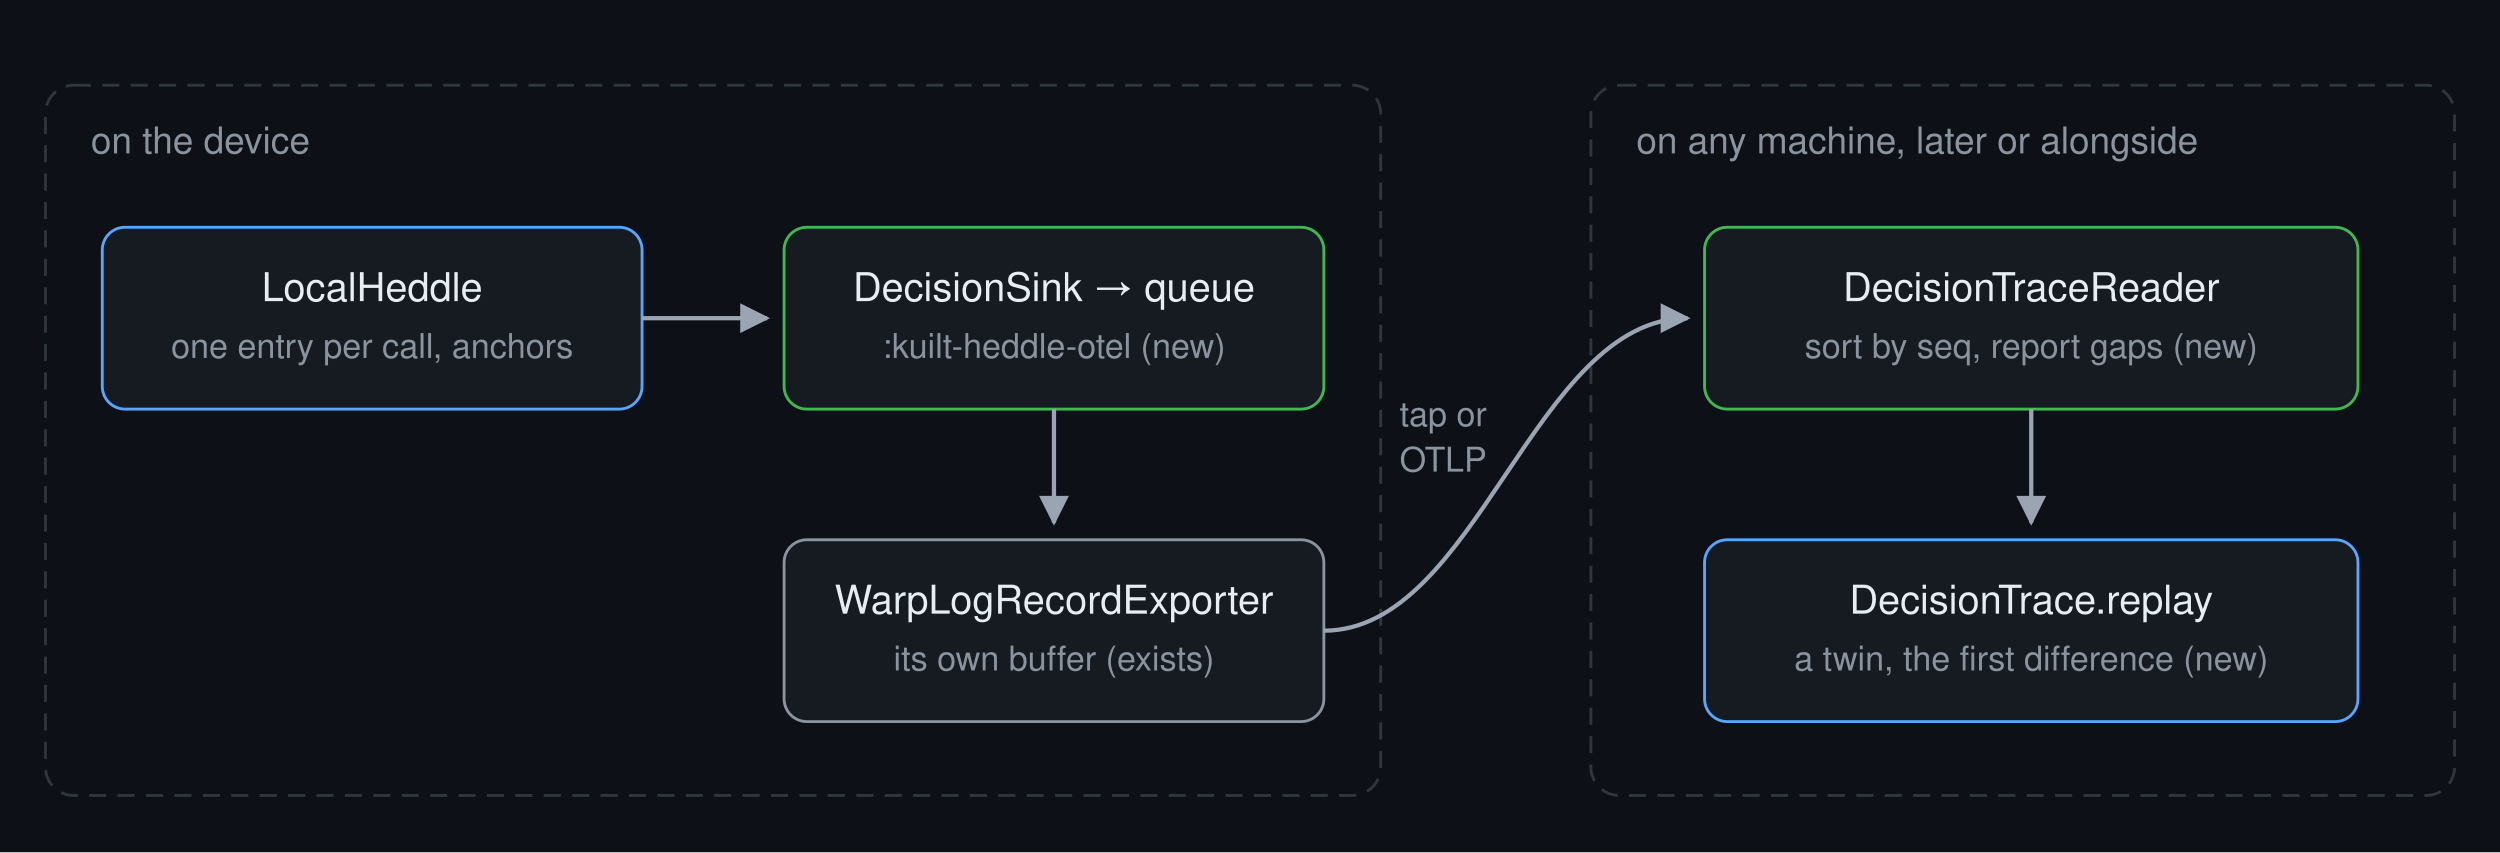
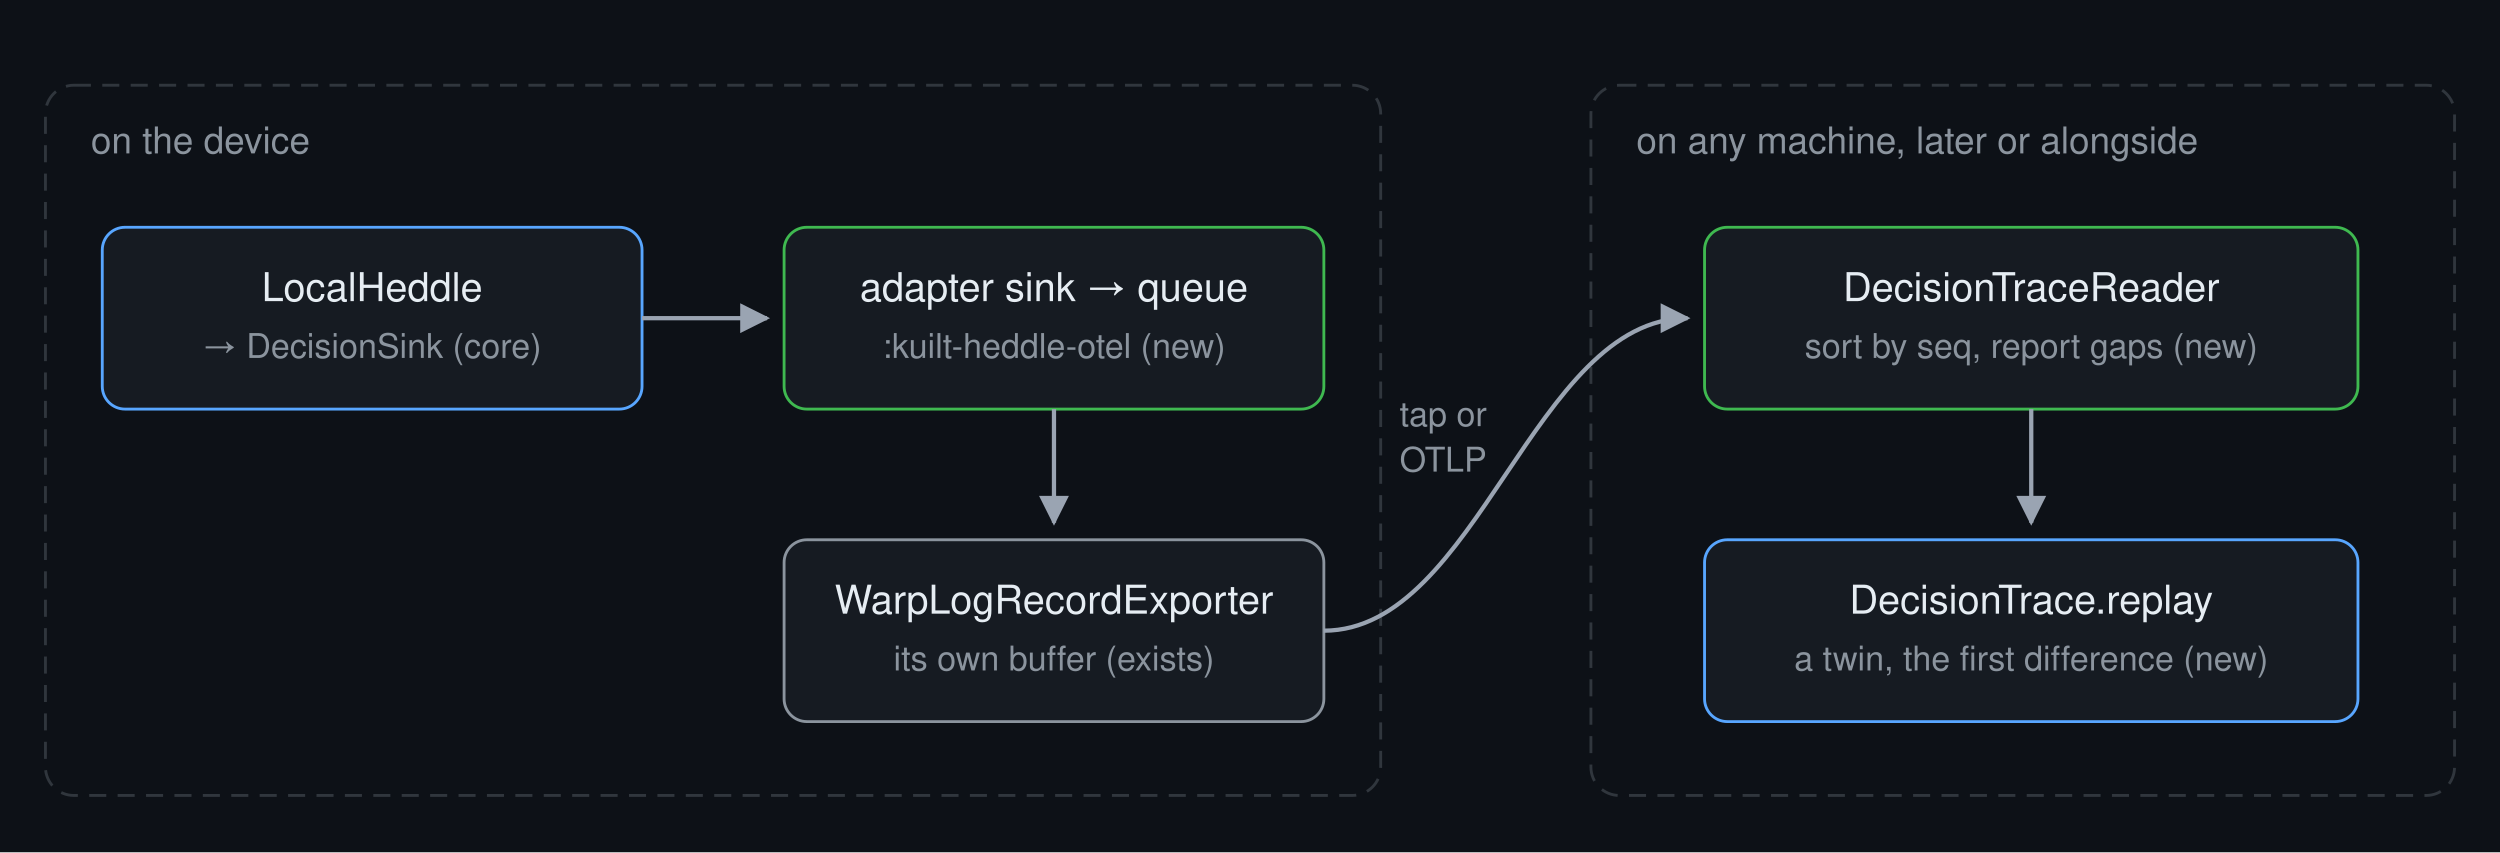
<svg xmlns="http://www.w3.org/2000/svg" viewBox="0 0 880 300" width="880" height="300" font-family="-apple-system, BlinkMacSystemFont, 'Segoe UI', Helvetica, Arial, sans-serif">
  <defs>
    <marker id="arrow" viewBox="0 0 10 10" refX="9" refY="5" markerWidth="7" markerHeight="7" orient="auto-start-reverse">
      <path d="M0,0 L10,5 L0,10 z" fill="#9aa4b2" />
    </marker>
  </defs>
  <rect x="0" y="0" width="880" height="300" fill="#0d1117" />
  <rect x="16" y="30" width="470" height="250" rx="10" fill="none" stroke="#30363d" stroke-dasharray="6 4" />
  <text x="32" y="54" fill="#8b949e" font-size="13">on the device</text>
  <rect x="560" y="30" width="304" height="250" rx="10" fill="none" stroke="#30363d" stroke-dasharray="6 4" />
  <text x="576" y="54" fill="#8b949e" font-size="13">on any machine, later or alongside</text>
  <rect x="36" y="80" width="190" height="64" rx="8" fill="#161b22" stroke="#58a6ff" />
  <text x="131" y="106" fill="#e6edf3" font-size="14" text-anchor="middle">LocalHeddle</text>
-   <text x="131" y="126" fill="#8b949e" font-size="12" text-anchor="middle">one entry per call, anchors</text>
+   <text x="131" y="126" fill="#8b949e" font-size="12" text-anchor="middle">→ DecisionSink (core)</text>
  <rect x="276" y="80" width="190" height="64" rx="8" fill="#161b22" stroke="#3fb950" />
-   <text x="371" y="106" fill="#e6edf3" font-size="14" text-anchor="middle">DecisionSink → queue</text>
+   <text x="371" y="106" fill="#e6edf3" font-size="14" text-anchor="middle">adapter sink → queue</text>
  <text x="371" y="126" fill="#8b949e" font-size="12" text-anchor="middle">:kuilt-heddle-otel (new)</text>
  <rect x="276" y="190" width="190" height="64" rx="8" fill="#161b22" stroke="#8b949e" />
  <text x="371" y="216" fill="#e6edf3" font-size="14" text-anchor="middle">WarpLogRecordExporter</text>
  <text x="371" y="236" fill="#8b949e" font-size="12" text-anchor="middle">its own buffer (exists)</text>
  <rect x="600" y="80" width="230" height="64" rx="8" fill="#161b22" stroke="#3fb950" />
  <text x="715" y="106" fill="#e6edf3" font-size="14" text-anchor="middle">DecisionTraceReader</text>
  <text x="715" y="126" fill="#8b949e" font-size="12" text-anchor="middle">sort by seq, report gaps (new)</text>
  <rect x="600" y="190" width="230" height="64" rx="8" fill="#161b22" stroke="#58a6ff" />
  <text x="715" y="216" fill="#e6edf3" font-size="14" text-anchor="middle">DecisionTrace.replay</text>
  <text x="715" y="236" fill="#8b949e" font-size="12" text-anchor="middle">a twin, the first difference (new)</text>
  <line x1="226" y1="112" x2="270" y2="112" stroke="#9aa4b2" stroke-width="1.5" marker-end="url(#arrow)" />
  <line x1="371" y1="144" x2="371" y2="184" stroke="#9aa4b2" stroke-width="1.5" marker-end="url(#arrow)" />
  <path d="M466,222 C520,222 540,112 594,112" fill="none" stroke="#9aa4b2" stroke-width="1.5" marker-end="url(#arrow)" />
  <text x="508" y="150" fill="#8b949e" font-size="12" text-anchor="middle">tap or</text>
  <text x="508" y="166" fill="#8b949e" font-size="12" text-anchor="middle">OTLP</text>
  <line x1="715" y1="144" x2="715" y2="184" stroke="#9aa4b2" stroke-width="1.5" marker-end="url(#arrow)" />
</svg>
